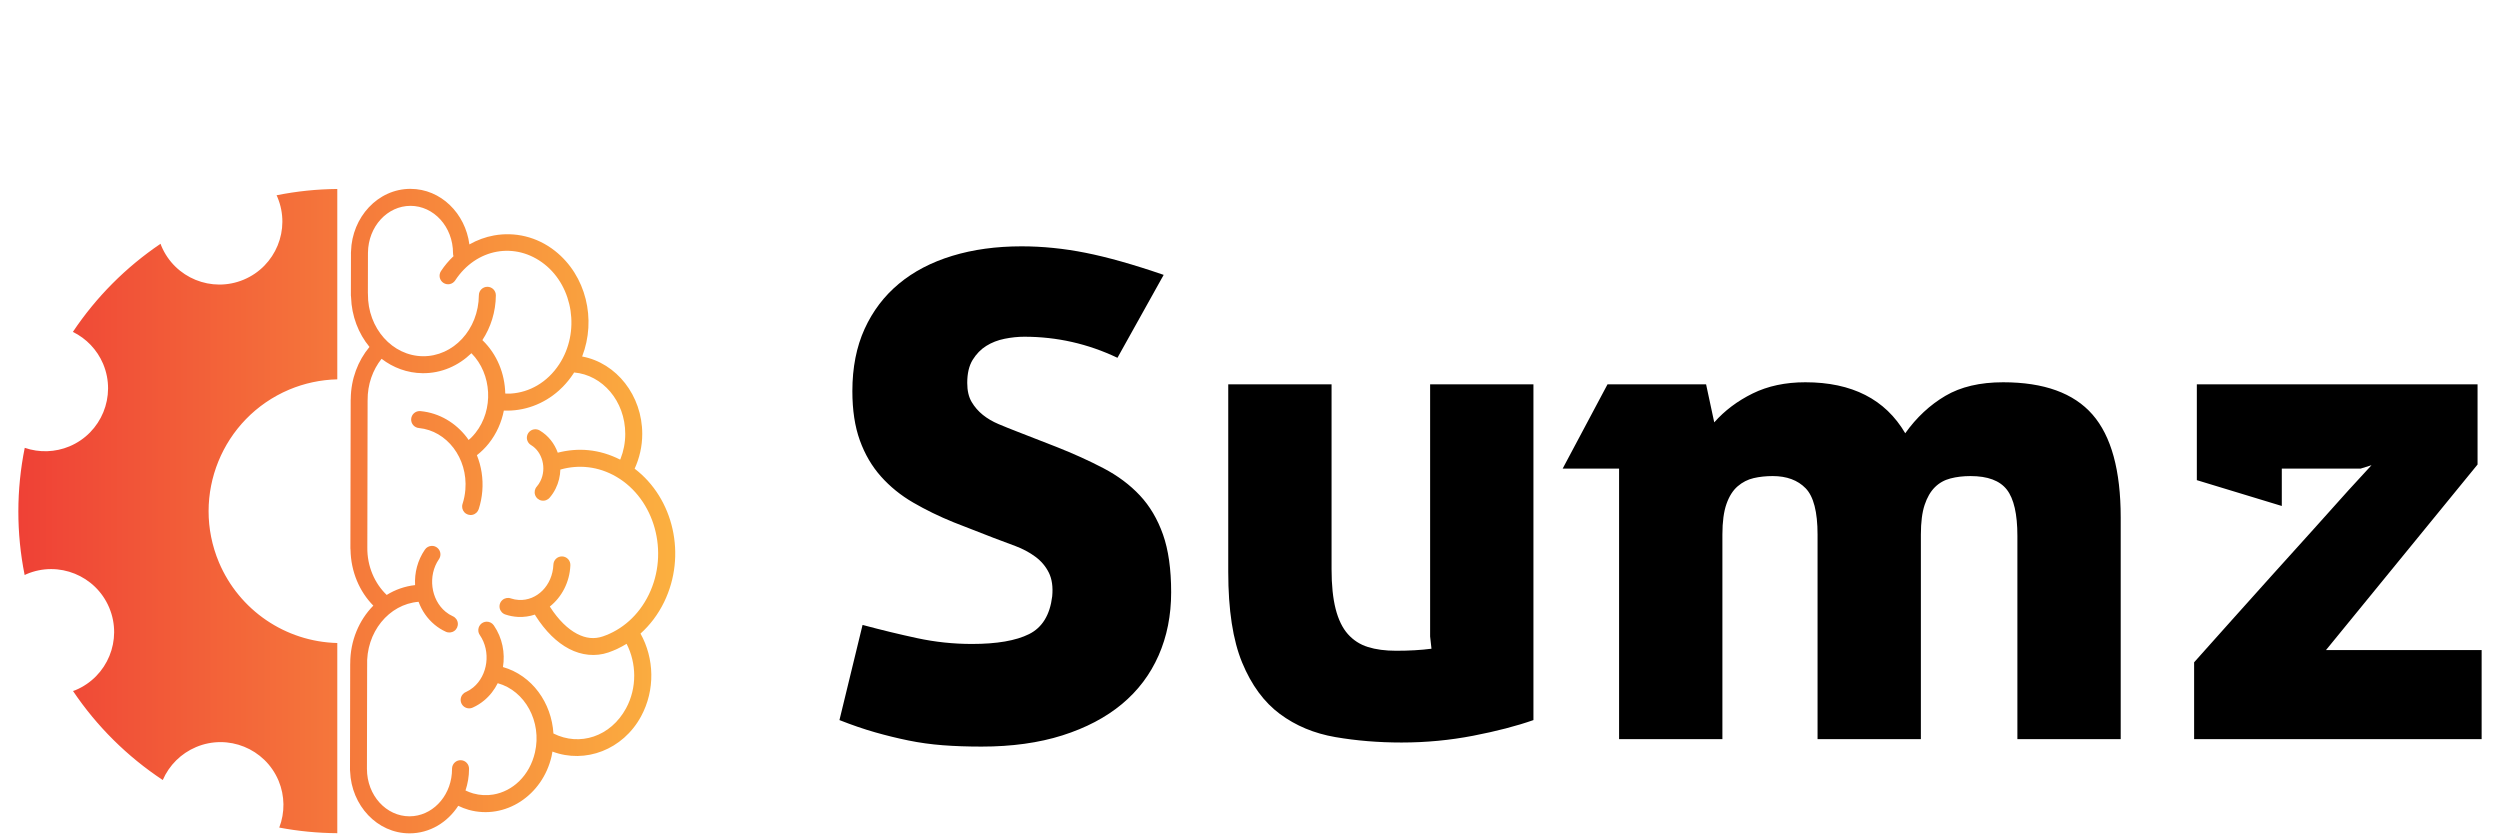
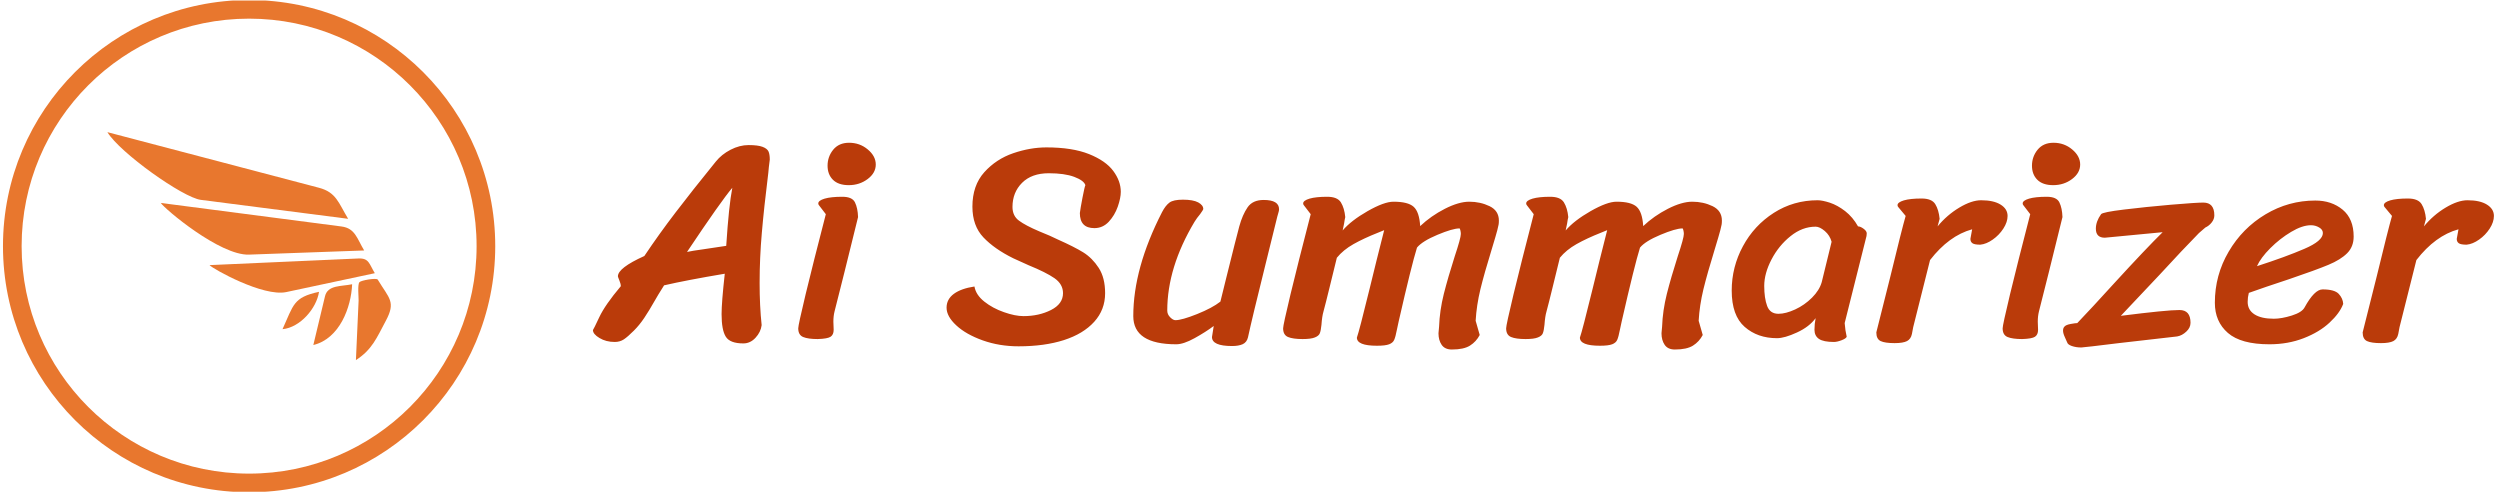
- <svg xmlns="http://www.w3.org/2000/svg" width="90" height="30" viewBox="0 0 300 101.491" class="css-1j8o68f" version="1.1" id="svg12">
-   <defs id="SvgjsDefs10989">
-     <linearGradient id="SvgjsLinearGradient10994">
-       <stop id="SvgjsStop10995" stop-color="#ef4136" offset="0" />
-       <stop id="SvgjsStop10996" stop-color="#fbb040" offset="1" />
-     </linearGradient>
-   </defs>
-   <g id="SvgjsG10990" featurekey="hmhgWD-0" transform="matrix(0.827779,0,0,0.827779,-1.498085,20.44879)" fill="url(#SvgjsLinearGradient10994)">
-     <path d="m59.5 3.082c-4.795 0-8.602 4.16-8.746 9.193a1.25 1.25 0 0 0-0.01 0.16v0.051 0.002c-2.12e-4 0.027-0.004 0.053-0.004 0.08a1.25 1.25 0 0 0 0.004 0.125l-0.012 6.062a1.25 1.25 0 0 0 0.027 0.27 1.25 1.25 0 0 0 0 0.006c0.088 2.786 1.089 5.342 2.709 7.309-1.697 2.033-2.723 4.707-2.754 7.625a1.25 1.25 0 0 0-0.012 0.18l-0.041 21.643a1.25 1.25 0 0 0 0 0.008c-3.4e-5 0.003 3.3e-5 0.005 0 0.008v0.164a1.25 1.25 0 0 0 0.018 0.215 1.25 1.25 0 0 0 0 0.008c0.058 3.216 1.313 6.136 3.356 8.213-2.113 2.135-3.4 5.177-3.398 8.484v0.002a1.25 1.25 0 0 0-0.006 0.121l-0.029 15.393a1.25 1.25 0 0 0 0 0.014c0 0.002-1e-6 0.004 0 0.006v0.156a1.25 1.25 0 0 0 0.018 0.225c0.189 4.991 3.977 9.1 8.742 9.1 2.987 0 5.589-1.618 7.166-4.051 0.492 0.234 1 0.442 1.537 0.592 5.393 1.499 10.865-2.125 12.193-7.873 0.054-0.233 0.09-0.466 0.129-0.699 4.827 1.821 10.372-0.265 13.033-5.17 2.117-3.903 1.951-8.559-0.076-12.191 1.391-1.247 2.581-2.804 3.471-4.631 3.343-6.865 1.417-15.253-4.334-19.629 0.706-1.55 1.119-3.279 1.119-5.115 0-5.654-3.788-10.445-8.842-11.391 2.112-5.442 0.607-11.91-4.006-15.543-2.675-2.106-5.914-2.814-8.961-2.268-1.26 0.226-2.482 0.678-3.623 1.322-0.591-4.563-4.201-8.174-8.668-8.174zm-10.766 0.018a47.453 47.453 0 0 0-8.94 0.928l0.006 0.004 0.002 0.002a9.264 9.264 0 0 1 0.111 0.238l0.025 0.062a9.264 9.264 0 0 1-4.973 12.109 9.264 9.264 0 0 1-12.115-4.951 9.264 9.264 0 0 1-0.121-0.328 47.453 47.453 0 0 0-12.898 12.963 9.264 9.264 0 0 1 4.436 4.674l0.027 0.064a9.264 9.264 0 0 1-4.973 12.107 9.264 9.264 0 0 1-6.574 0.213 47.453 47.453 0 0 0-0.014 18.713 9.264 9.264 0 0 1 0.295-0.139 9.264 9.264 0 0 1 12.133 4.906l0.027 0.064a9.264 9.264 0 0 1-4.973 12.105 9.264 9.264 0 0 1-0.363 0.131 47.453 47.453 0 0 0 13.203 13.094 9.264 9.264 0 0 1 4.887-4.842 9.264 9.264 0 0 1 12.135 4.906l0.027 0.064a9.264 9.264 0 0 1 0.09 6.869 47.453 47.453 0 0 0 8.539 0.826v-27.98a19.424 19.424 0 0 1-17.408-11.857 19.424 19.424 0 0 1 10.332-25.426 19.424 19.424 0 0 1 7.076-1.51v-28.012zm10.766 2.482c3.407 0 6.262 3.053 6.262 6.986a1.25 1.25 0 0 0 0.068 0.422c-0.678 0.644-1.302 1.37-1.844 2.197a1.25 1.25 0 1 0 2.092 1.369c3.092-4.723 8.867-5.748 13.127-2.393 4.26 3.355 5.272 10.002 2.18 14.725-1.758 2.685-4.399 4.144-7.119 4.314-0.273 0.017-0.547 0.005-0.82-0.004-0.062-2.905-1.192-5.772-3.367-7.863 1.227-1.869 1.961-4.138 1.984-6.58a1.25 1.25 0 1 0-2.5-0.025c-0.048 5.084-3.788 9.027-8.244 8.977-4.457-0.051-8.126-4.082-8.078-9.166a1.25 1.25 0 0 0-0.004-0.125 1.25 1.25 0 0 0-0.004-0.025l0.01-5.293 0.002-0.613c0.041-3.892 2.873-6.902 6.256-6.902zm8.973 21.689c3.012 3.038 3.31 8.29 0.594 11.713-0.216 0.272-0.442 0.524-0.68 0.756-0.108 0.105-0.224 0.192-0.336 0.289-0.087-0.124-0.166-0.253-0.258-0.373-1.634-2.135-4.022-3.601-6.799-3.871a1.25 1.25 0 0 0-0.123-0.008 1.25 1.25 0 0 0-0.119 2.496c4.081 0.397 7.202 4.402 6.824 9.07-0.059 0.73-0.2 1.427-0.412 2.082a1.25 1.25 0 1 0 2.379 0.768c0.271-0.839 0.451-1.726 0.525-2.648 0.151-1.861-0.146-3.663-0.795-5.277 0.633-0.494 1.224-1.067 1.75-1.73 1.142-1.439 1.876-3.106 2.215-4.836 2.914 0.127 5.822-0.905 8.111-2.957 0.198-0.177 0.39-0.362 0.578-0.555 0.565-0.577 1.085-1.221 1.549-1.93 0.035-0.053 0.062-0.109 0.096-0.162 4.168 0.358 7.527 4.197 7.527 9.037 0 1.307-0.248 2.544-0.691 3.66-0.017 0.043-0.041 0.082-0.059 0.125-1.5-0.762-3.071-1.23-4.65-1.387-1.53-0.151-3.059-0.014-4.529 0.367-0.476-1.33-1.372-2.499-2.639-3.26a1.25 1.25 0 0 0-0.715-0.186 1.25 1.25 0 0 0-0.572 2.328c1.649 0.99 2.32 3.403 1.371 5.303-0.148 0.297-0.324 0.56-0.52 0.789a1.25 1.25 0 1 0 1.9 1.623c0.33-0.386 0.618-0.819 0.855-1.295 0.449-0.898 0.674-1.862 0.703-2.818 2.682-0.766 5.597-0.49 8.254 1.066 5.612 3.287 7.801 11.083 4.758 17.334-1.509 3.098-3.98 5.197-6.754 6.143-1.248 0.426-2.485 0.312-3.814-0.383s-2.721-2.014-3.977-3.977a1.25 1.25 0 0 0-0.02-0.029c1.752-1.386 2.922-3.583 3.025-6.059a1.25 1.25 0 0 0-1.215-1.318 1.25 1.25 0 0 0-1.283 1.215c-0.128 3.081-2.439 5.323-5.07 5.191-0.411-0.021-0.805-0.098-1.182-0.225a1.251 1.251 0 1 0-0.797 2.371c0.588 0.198 1.211 0.317 1.853 0.35 0.866 0.043 1.697-0.085 2.477-0.342a1.25 1.25 0 0 0 0.105 0.193c1.43 2.235 3.089 3.887 4.924 4.846 1.835 0.959 3.878 1.182 5.779 0.533 0.932-0.318 1.828-0.751 2.682-1.273 1.459 2.842 1.556 6.473-0.078 9.486-2.268 4.181-6.834 5.646-10.688 3.707-0.271-4.508-3.128-8.544-7.426-9.775 0.339-2.074-0.082-4.286-1.336-6.117a1.25 1.25 0 0 0-1.062-0.559 1.25 1.25 0 0 0-1.217 1.43 1.25 1.25 0 0 0 0.023 0.123 1.25 1.25 0 0 0 0.191 0.418c1.656 2.418 1.187 5.928-0.979 7.711-0.339 0.279-0.694 0.499-1.059 0.664a1.25 1.25 0 1 0 1.031 2.275c0.567-0.257 1.112-0.594 1.617-1.01 0.868-0.715 1.54-1.593 2.023-2.559a1.25 1.25 0 0 0 0.023 0.008c3.983 1.107 6.501 5.648 5.453 10.184-0.786 3.401-3.263 5.713-6.133 6.189-0.239 0.04-0.481 0.068-0.725 0.082-0.488 0.028-0.985 0.001-1.482-0.08-0.249-0.041-0.497-0.095-0.746-0.164-0.395-0.11-0.768-0.263-1.131-0.436 0.331-1 0.52-2.07 0.52-3.184a1.25 1.25 0 0 0-2.498-0.088 1.25 1.25 0 0 0-0.002 0.088c0 3.688-2.51 6.601-5.631 6.951-0.208 0.023-0.418 0.035-0.631 0.035-3.405 0-6.257-3.05-6.26-6.981-1e-6 -0.002 0-0.004 0-0.006l0.029-14.947a1.25 1.25 0 0 0 0.002-0.154c-0.216-5 3.212-9.125 7.566-9.473 0.477 1.292 1.27 2.471 2.379 3.385 0.505 0.416 1.048 0.755 1.615 1.012a1.25 1.25 0 1 0 1.031-2.277c-0.365-0.165-0.72-0.385-1.059-0.664-2.165-1.783-2.634-5.293-0.979-7.711a1.25 1.25 0 0 0-1.041-1.971 1.25 1.25 0 0 0-1.022 0.559c-1.073 1.567-1.537 3.412-1.438 5.211-1.517 0.169-2.928 0.674-4.176 1.447-1.756-1.68-2.887-4.186-2.85-7.004l0.02-10.695 0.021-10.838a1.25 1.25 0 0 0 0.002-0.1c-0.022-2.354 0.765-4.493 2.053-6.107 1.701 1.308 3.773 2.093 6.031 2.119 2.771 0.032 5.28-1.095 7.184-2.936z" id="path6" />
-   </g>
-   <g id="SvgjsG10991" featurekey="1RRcwp-0" transform="matrix(4.139081,0,0,4.139081,97.59891,7.235049)" fill="#000000">
-     <path d="M3.94 13.62 c-0.427 -0.173 -0.823 -0.367 -1.19 -0.58 s-0.683 -0.47 -0.95 -0.77 s-0.473 -0.653 -0.62 -1.06 s-0.22 -0.89 -0.22 -1.45 c0 -0.693 0.12 -1.303 0.36 -1.83 s0.577 -0.97 1.01 -1.33 s0.957 -0.633 1.57 -0.82 s1.293 -0.28 2.04 -0.28 c0.613 0 1.24 0.063 1.88 0.19 s1.407 0.343 2.3 0.65 l-1.36 2.44 c-0.867 -0.413 -1.78 -0.62 -2.74 -0.62 c-0.187 0 -0.38 0.02 -0.58 0.06 s-0.38 0.11 -0.54 0.21 s-0.293 0.237 -0.4 0.41 s-0.16 0.4 -0.16 0.68 c0 0.227 0.043 0.413 0.13 0.56 s0.197 0.273 0.33 0.38 s0.287 0.197 0.46 0.27 s0.347 0.143 0.52 0.21 l1.18 0.46 c0.507 0.2 0.97 0.41 1.39 0.63 s0.777 0.487 1.07 0.8 s0.52 0.697 0.68 1.15 s0.24 1.02 0.24 1.7 s-0.123 1.3 -0.37 1.86 s-0.607 1.037 -1.08 1.43 s-1.057 0.7 -1.75 0.92 s-1.487 0.33 -2.38 0.33 c-0.413 0 -0.793 -0.013 -1.14 -0.04 s-0.683 -0.073 -1.01 -0.14 s-0.653 -0.147 -0.98 -0.24 s-0.677 -0.213 -1.05 -0.36 l0.68 -2.8 c0.547 0.147 1.083 0.277 1.61 0.39 s1.063 0.17 1.61 0.17 c0.733 0 1.293 -0.097 1.68 -0.29 s0.613 -0.563 0.68 -1.11 c0.027 -0.28 -0.007 -0.513 -0.1 -0.7 s-0.227 -0.343 -0.4 -0.47 s-0.367 -0.23 -0.58 -0.31 l-0.64 -0.24 z M12.02 9.56 l3.04 -0 l0 5.44 c0 0.467 0.04 0.857 0.12 1.17 s0.2 0.56 0.36 0.74 s0.357 0.307 0.59 0.38 s0.51 0.11 0.83 0.11 c0.387 0 0.733 -0.02 1.04 -0.06 l-0.04 -0.36 l0 -7.42 l3.04 0 l0 9.88 c-0.493 0.173 -1.083 0.327 -1.77 0.46 s-1.39 0.2 -2.11 0.2 c-0.68 0 -1.33 -0.053 -1.95 -0.16 s-1.163 -0.333 -1.63 -0.68 s-0.837 -0.85 -1.11 -1.51 s-0.41 -1.55 -0.41 -2.67 l0 -5.52 z M23.52 12.04 l-1.66 0 l1.32 -2.48 l2.9 0 l0.24 1.12 c0.307 -0.347 0.683 -0.63 1.13 -0.85 s0.963 -0.33 1.55 -0.33 c1.373 0 2.353 0.5 2.94 1.5 c0.333 -0.467 0.727 -0.833 1.18 -1.1 s1.02 -0.4 1.7 -0.4 c1.2 0 2.077 0.317 2.63 0.95 s0.83 1.643 0.83 3.03 l0 6.52 l-3.04 0 l0 -5.98 c0 -0.64 -0.103 -1.093 -0.31 -1.36 s-0.563 -0.4 -1.07 -0.4 c-0.213 0 -0.41 0.023 -0.59 0.07 s-0.333 0.133 -0.46 0.26 s-0.227 0.3 -0.3 0.52 s-0.11 0.51 -0.11 0.87 l0 6.02 l-3.04 0 l0 -6.02 c0 -0.667 -0.117 -1.12 -0.35 -1.36 s-0.557 -0.36 -0.97 -0.36 c-0.2 0 -0.387 0.02 -0.56 0.06 s-0.33 0.12 -0.47 0.24 s-0.25 0.293 -0.33 0.52 s-0.12 0.527 -0.12 0.9 l0 6.02 l-3.04 0 l0 -7.96 z M44.32 17.38 l4.58 0 l0 2.62 l-8.46 0 l0 -2.26 l0.33 -0.37 l0.84 -0.94 l1.13 -1.26 l1.2 -1.33 l1.04 -1.16 l0.68 -0.74 l-0.32 0.1 l-2.32 0 l0 1.1 l-2.5 -0.76 l0 -2.82 l8.26 0 l0 2.36 z" id="path9" />
+ <svg xmlns="http://www.w3.org/2000/svg" version="1.1" width="2000" height="393" viewBox="0 0 2000 393">
+   <g transform="matrix(1,0,0,1,-1.212121,0.4046424)">
+     <svg viewBox="0 0 396 78" data-background-color="#ffbe79" preserveAspectRatio="xMidYMid meet" height="393" width="2000">
+       <g id="tight-bounds" transform="matrix(1,0,0,1,0.24,-0.0803107)">
+         <svg viewBox="0 0 395.52 78.161" height="78.161" width="395.52">
+           <g>
+             <svg viewBox="0 0 518.241 102.412" height="78.161" width="395.52">
+               <g transform="matrix(1,0,0,1,122.7211,29.69925)">
+                 <svg viewBox="0 0 395.52 43.014" height="43.014" width="395.52">
+                   <g id="textblocktransform">
+                     <svg viewBox="0 0 395.52 43.014" height="43.014" width="395.52" id="textblock">
+                       <g>
+                         <svg viewBox="0 0 395.52 43.014" height="43.014" width="395.52">
+                           <g transform="matrix(1,0,0,1,0,0)">
+                             <svg width="395.52" viewBox="-0.85 -33.65 327.32 35.6" height="43.014" data-palette-color="#ba3b0a">
+                               <path d="M21.85-11.1Q15.3-10 11.4-9.1L11.4-9.1Q10.2-7.2 9.85-6.55L9.85-6.55Q8.8-4.7 7.98-3.48 7.15-2.25 6.2-1.3L6.2-1.3Q5.15-0.25 4.48 0.2 3.8 0.65 2.9 0.65L2.9 0.65Q1.4 0.65 0.28-0.03-0.85-0.7-0.85-1.4L-0.85-1.4Q-0.75-1.5 0.25-3.63 1.25-5.75 3.95-8.95L3.95-8.95Q3.95-9.35 3.7-9.95 3.45-10.55 3.45-10.65L3.45-10.65Q3.45-12.1 8-14.15L8-14.15Q10.55-17.95 13.38-21.65 16.2-25.35 20.3-30.4L20.3-30.4Q21.3-31.65 22.85-32.45 24.4-33.25 25.95-33.25L25.95-33.25Q27.55-33.25 28.35-32.95 29.15-32.65 29.38-32.15 29.6-31.65 29.6-30.75L29.6-30.75Q29.4-29.25 29.35-28.5L29.35-28.5Q28.6-22.45 28.23-18.13 27.85-13.8 27.85-9.5L27.85-9.5Q27.85-5.55 28.2-2.25L28.2-2.25Q28.05-1.05 27.15-0.08 26.25 0.9 25.05 0.9L25.05 0.9Q22.75 0.9 22.03-0.25 21.3-1.4 21.3-4.15L21.3-4.15Q21.3-6.15 21.85-11.1L21.85-11.1ZM15.35-14.85Q16.25-15.05 18.1-15.3L18.1-15.3 22.1-15.9Q22.55-22.85 23.15-25.9L23.15-25.9Q21.2-23.6 15.35-14.85L15.35-14.85ZM39.55-29.7Q39.55-31.25 40.52-32.45 41.5-33.65 43.25-33.65L43.25-33.65Q45.1-33.65 46.47-32.5 47.85-31.35 47.85-29.9L47.85-29.9Q47.85-28.45 46.45-27.4 45.05-26.35 43.2-26.35L43.2-26.35Q41.4-26.35 40.47-27.28 39.55-28.2 39.55-29.7L39.55-29.7ZM44.8-20.85Q42.15-10.05 40.75-4.6L40.75-4.6Q40.55-3.8 40.55-2.85L40.55-2.85 40.6-1.45Q40.6-0.6 40.07-0.25 39.55 0.1 37.85 0.15L37.85 0.15Q36.2 0.15 35.35-0.2 34.5-0.55 34.5-1.7L34.5-1.7Q34.5-2.25 35.77-7.55 37.05-12.85 39.25-21.35L39.25-21.35 38.1-22.85Q37.95-23 37.95-23.2L37.95-23.2Q37.95-23.7 39.05-24.03 40.15-24.35 42.1-24.35L42.1-24.35Q43.8-24.35 44.27-23.38 44.75-22.4 44.8-20.85L44.8-20.85ZM83.94-26.35Q83.69-27.15 82.02-27.78 80.34-28.4 77.64-28.4L77.64-28.4Q74.69-28.4 73.04-26.75 71.39-25.1 71.39-22.6L71.39-22.6Q71.39-21.05 72.52-20.23 73.64-19.4 75.99-18.4L75.99-18.4 77.79-17.65 79.29-16.95Q81.99-15.75 83.57-14.78 85.14-13.8 86.24-12.1 87.34-10.4 87.34-7.75L87.34-7.75Q87.34-4.9 85.47-2.83 83.59-0.75 80.24 0.33 76.89 1.4 72.44 1.4L72.44 1.4Q69.14 1.4 66.27 0.38 63.39-0.65 61.72-2.2 60.04-3.75 60.04-5.25L60.04-5.25Q60.04-6.7 61.29-7.63 62.54-8.55 64.84-8.9L64.84-8.9Q65.09-7.45 66.54-6.3 67.99-5.15 69.92-4.48 71.84-3.8 73.29-3.8L73.29-3.8Q75.94-3.8 78.02-4.85 80.09-5.9 80.09-7.75L80.09-7.75Q80.09-9.3 78.62-10.33 77.14-11.35 74.19-12.55L74.19-12.55 71.54-13.75Q68.29-15.35 66.39-17.35 64.49-19.35 64.49-22.65L64.49-22.65Q64.49-26.3 66.54-28.58 68.59-30.85 71.52-31.85 74.44-32.85 77.24-32.85L77.24-32.85Q81.69-32.85 84.57-31.7 87.44-30.55 88.74-28.8 90.04-27.05 90.04-25.2L90.04-25.2Q90.04-24.15 89.52-22.65 88.99-21.15 87.97-20.05 86.94-18.95 85.49-18.95L85.49-18.95Q82.99-18.95 82.99-21.55L82.99-21.55Q83.09-22.35 83.44-24.18 83.79-26 83.94-26.35L83.94-26.35ZM111.94-0.15Q111.74 0.7 111.04 1.03 110.34 1.35 109.19 1.35L109.19 1.35Q105.74 1.35 105.74-0.2L105.74-0.2 106.04-2.1Q104.64-1.05 102.74 0 100.84 1.05 99.59 1.05L99.59 1.05Q92.19 1.05 92.19-3.8L92.19-3.8Q92.19-12.05 97.14-21.7L97.14-21.7Q97.74-22.85 98.42-23.35 99.09-23.85 100.74-23.85L100.74-23.85Q102.49-23.85 103.37-23.38 104.24-22.9 104.24-22.25L104.24-22.25Q104.24-22.1 103.69-21.35L103.69-21.35Q103.14-20.7 102.74-20.05L102.74-20.05Q98.04-12.2 98.04-4.75L98.04-4.75Q98.04-4.1 98.54-3.6 99.04-3.1 99.44-3.1L99.44-3.1Q100.54-3.1 103.17-4.15 105.79-5.2 107.19-6.3L107.19-6.3 108.19-10.35Q109.99-17.6 110.44-19.25L110.44-19.25Q110.99-21.25 111.87-22.53 112.74-23.8 114.64-23.8L114.64-23.8Q117.29-23.8 117.29-22.2L117.29-22.2Q117.29-21.95 117.17-21.58 117.04-21.2 116.99-20.95L116.99-20.95 114.99-12.85Q112.59-3.2 111.94-0.15L111.94-0.15ZM121.59-22.85Q121.44-23 121.44-23.2L121.44-23.2Q121.44-23.7 122.54-24.03 123.64-24.35 125.59-24.35L125.59-24.35Q127.34-24.35 127.94-23.38 128.54-22.4 128.69-20.85L128.69-20.85Q128.59-20.45 128.49-19.75L128.49-19.75 128.24-18.55Q129.69-20.25 132.54-21.88 135.39-23.5 136.99-23.5L136.99-23.5Q139.49-23.5 140.46-22.63 141.44-21.75 141.59-19.3L141.59-19.3Q143.44-21.05 145.84-22.28 148.24-23.5 150.04-23.5L150.04-23.5Q151.94-23.5 153.54-22.73 155.14-21.95 155.14-20.25L155.14-20.25Q155.14-19.8 155.09-19.55L155.09-19.55Q154.94-18.75 154.51-17.32 154.09-15.9 153.89-15.25L153.89-15.25Q152.64-11.2 151.96-8.43 151.29-5.65 151.14-3L151.14-3 151.84-0.55Q151.24 0.6 150.16 1.28 149.09 1.95 147.04 1.95L147.04 1.95Q145.84 1.95 145.29 1.15 144.74 0.35 144.74-0.85L144.74-0.85Q144.74-1.1 144.79-1.4 144.84-1.7 144.84-1.95L144.84-1.95Q144.94-4.75 145.66-7.63 146.39-10.5 147.54-14.1L147.54-14.1Q148.59-17.25 148.59-17.95L148.59-17.95Q148.59-18.25 148.51-18.57 148.44-18.9 148.34-18.9L148.34-18.9Q147.19-18.9 144.56-17.8 141.94-16.7 141.04-15.6L141.04-15.6Q140.09-12.55 137.89-2.9L137.89-2.9 137.59-1.5Q137.34-0.2 137.11 0.3 136.89 0.8 136.24 1.05 135.59 1.3 134.14 1.3L134.14 1.3Q130.69 1.3 130.69-0.1L130.69-0.1Q131.09-1.2 132.89-8.55L132.89-8.55Q133.99-13.1 135.39-18.6L135.39-18.6Q135.09-18.45 134.29-18.15L134.29-18.15Q131.89-17.2 130.11-16.2 128.34-15.2 127.24-13.85L127.24-13.85 125.94-8.55Q125.64-7.35 125.39-6.33 125.14-5.3 124.94-4.6L124.94-4.6Q124.69-3.75 124.59-2.3L124.59-2.3Q124.49-1.3 124.31-0.85 124.14-0.4 123.46-0.13 122.79 0.15 121.34 0.15L121.34 0.15Q119.69 0.15 118.84-0.2 117.99-0.55 117.99-1.7L117.99-1.7Q117.99-2.25 119.26-7.55 120.54-12.85 122.74-21.35L122.74-21.35 121.59-22.85ZM159.99-22.85Q159.84-23 159.84-23.2L159.84-23.2Q159.84-23.7 160.94-24.03 162.04-24.35 163.99-24.35L163.99-24.35Q165.74-24.35 166.34-23.38 166.94-22.4 167.09-20.85L167.09-20.85Q166.99-20.45 166.89-19.75L166.89-19.75 166.64-18.55Q168.09-20.25 170.94-21.88 173.79-23.5 175.39-23.5L175.39-23.5Q177.89-23.5 178.86-22.63 179.84-21.75 179.99-19.3L179.99-19.3Q181.84-21.05 184.24-22.28 186.64-23.5 188.44-23.5L188.44-23.5Q190.34-23.5 191.94-22.73 193.54-21.95 193.54-20.25L193.54-20.25Q193.54-19.8 193.49-19.55L193.49-19.55Q193.34-18.75 192.91-17.32 192.49-15.9 192.29-15.25L192.29-15.25Q191.04-11.2 190.36-8.43 189.69-5.65 189.54-3L189.54-3 190.24-0.55Q189.64 0.6 188.56 1.28 187.49 1.95 185.44 1.95L185.44 1.95Q184.24 1.95 183.69 1.15 183.14 0.35 183.14-0.85L183.14-0.85Q183.14-1.1 183.19-1.4 183.24-1.7 183.24-1.95L183.24-1.95Q183.34-4.75 184.06-7.63 184.79-10.5 185.94-14.1L185.94-14.1Q186.99-17.25 186.99-17.95L186.99-17.95Q186.99-18.25 186.91-18.57 186.84-18.9 186.74-18.9L186.74-18.9Q185.59-18.9 182.96-17.8 180.34-16.7 179.44-15.6L179.44-15.6Q178.49-12.55 176.29-2.9L176.29-2.9 175.99-1.5Q175.74-0.2 175.51 0.3 175.29 0.8 174.64 1.05 173.99 1.3 172.54 1.3L172.54 1.3Q169.09 1.3 169.09-0.1L169.09-0.1Q169.49-1.2 171.29-8.55L171.29-8.55Q172.39-13.1 173.79-18.6L173.79-18.6Q173.49-18.45 172.69-18.15L172.69-18.15Q170.29-17.2 168.51-16.2 166.74-15.2 165.64-13.85L165.64-13.85 164.34-8.55Q164.04-7.35 163.79-6.33 163.54-5.3 163.34-4.6L163.34-4.6Q163.09-3.75 162.99-2.3L162.99-2.3Q162.89-1.3 162.71-0.85 162.54-0.4 161.86-0.13 161.19 0.15 159.74 0.15L159.74 0.15Q158.09 0.15 157.24-0.2 156.39-0.55 156.39-1.7L156.39-1.7Q156.39-2.25 157.66-7.55 158.94-12.85 161.14-21.35L161.14-21.35 159.99-22.85ZM214.68-2.6Q214.78-1.3 215.03-0.25L215.03-0.25Q214.93 0.05 214.16 0.35 213.38 0.65 212.83 0.65L212.83 0.65Q211.03 0.65 210.26 0.13 209.48-0.4 209.48-1.45L209.48-1.45Q209.48-2.45 209.68-3.45L209.68-3.45Q208.58-1.95 206.46-0.98 204.33 0 203.03 0L203.03 0Q199.68 0 197.46-1.95 195.23-3.9 195.23-8.2L195.23-8.2Q195.23-12.25 197.16-15.83 199.08-19.4 202.48-21.58 205.88-23.75 210.03-23.75L210.03-23.75Q210.83-23.75 212.13-23.33 213.43-22.9 214.76-21.88 216.08-20.85 216.98-19.25L216.98-19.25Q217.38-19.25 217.93-18.85 218.48-18.45 218.48-18.05L218.48-18.05Q218.48-17.6 218.33-17.15L218.33-17.15 214.68-2.6ZM212.43-16.6Q212.13-17.7 211.26-18.45 210.38-19.2 209.68-19.2L209.68-19.2Q207.38-19.2 205.36-17.57 203.33-15.95 202.08-13.55 200.83-11.15 200.83-9L200.83-9Q200.83-6.9 201.33-5.55 201.83-4.2 203.28-4.2L203.28-4.2Q204.53-4.2 206.16-4.95 207.78-5.7 209.06-6.98 210.33-8.25 210.73-9.65L210.73-9.65 212.43-16.6ZM226.48-1.9Q226.43-1.6 226.26-0.73 226.08 0.15 225.41 0.5 224.73 0.85 223.28 0.85L223.28 0.85Q221.63 0.85 220.88 0.5 220.13 0.15 220.13-1L220.13-1 222.53-10.55Q224.53-18.8 225.18-21.05L225.18-21.05 223.93-22.55Q223.78-22.7 223.78-22.9L223.78-22.9Q223.78-23.4 224.88-23.73 225.98-24.05 227.93-24.05L227.93-24.05Q229.68-24.05 230.28-23.08 230.88-22.1 231.03-20.55L231.03-20.55 230.68-19.25Q232.28-21.2 234.41-22.48 236.53-23.75 238.18-23.75L238.18-23.75Q240.33-23.75 241.53-23 242.73-22.25 242.73-21.05L242.73-21.05Q242.73-20 242.01-18.88 241.28-17.75 240.18-16.98 239.08-16.2 238.03-16.1L238.03-16.1Q237.03-16.1 236.68-16.35 236.33-16.6 236.33-17.1L236.33-17.1 236.63-18.75Q232.63-17.65 229.38-13.45L229.38-13.45 226.48-1.9ZM246.93-29.7Q246.93-31.25 247.9-32.45 248.88-33.65 250.63-33.65L250.63-33.65Q252.48-33.65 253.85-32.5 255.23-31.35 255.23-29.9L255.23-29.9Q255.23-28.45 253.83-27.4 252.43-26.35 250.58-26.35L250.58-26.35Q248.78-26.35 247.85-27.28 246.93-28.2 246.93-29.7L246.93-29.7ZM252.18-20.85Q249.53-10.05 248.13-4.6L248.13-4.6Q247.93-3.8 247.93-2.85L247.93-2.85 247.98-1.45Q247.98-0.6 247.45-0.25 246.93 0.1 245.23 0.15L245.23 0.15Q243.58 0.15 242.73-0.2 241.88-0.55 241.88-1.7L241.88-1.7Q241.88-2.25 243.15-7.55 244.43-12.85 246.63-21.35L246.63-21.35 245.48-22.85Q245.33-23 245.33-23.2L245.33-23.2Q245.33-23.7 246.43-24.03 247.53-24.35 249.48-24.35L249.48-24.35Q251.18-24.35 251.65-23.38 252.13-22.4 252.18-20.85L252.18-20.85ZM271.93-0.3Q259.13 1.15 257.33 1.4L257.33 1.4Q255.48 1.6 255.43 1.6L255.43 1.6Q254.53 1.6 253.8 1.35 253.08 1.1 252.98 0.7L252.98 0.7Q252.88 0.45 252.58-0.2 252.28-0.85 252.28-1.3L252.28-1.3Q252.28-1.75 252.53-2L252.53-2Q252.78-2.3 253.6-2.45 254.43-2.6 254.73-2.6L254.73-2.6Q257.13-5.1 261.08-9.45L261.08-9.45Q266.58-15.45 269.43-18.25L269.43-18.25 259.48-17.3Q257.93-17.3 257.93-18.85L257.93-18.85Q257.93-20.1 258.83-21.35L258.83-21.35Q259.08-21.7 262.78-22.15 266.48-22.6 270.85-22.98 275.23-23.35 276.43-23.35L276.43-23.35Q278.33-23.35 278.33-21.15L278.33-21.15Q278.33-20.5 277.88-19.93 277.43-19.35 276.78-19.05L276.78-19.05 275.68-18.1Q272.93-15.3 268.93-10.95L268.93-10.95 262.23-3.85Q270.13-4.85 272.33-4.85L272.33-4.85Q274.23-4.85 274.23-2.65L274.23-2.65Q274.23-1.8 273.5-1.13 272.78-0.45 271.93-0.3L271.93-0.3ZM287.82 1.05Q282.92 1.05 280.67-0.9 278.42-2.85 278.42-6.1L278.42-6.1Q278.42-10.85 280.8-14.9 283.17-18.95 287.15-21.33 291.12-23.7 295.72-23.7L295.72-23.7Q298.52-23.7 300.42-22.13 302.32-20.55 302.32-17.5L302.32-17.5Q302.32-15.75 301.2-14.63 300.07-13.5 297.97-12.63 295.87-11.75 291.17-10.15L291.17-10.15Q286.92-8.75 284.27-7.8L284.27-7.8Q284.07-7.05 284.07-6.25L284.07-6.25Q284.07-4.85 285.25-4.1 286.42-3.35 288.57-3.35L288.57-3.35Q289.92-3.35 291.67-3.9 293.42-4.45 293.87-5.3L293.87-5.3Q295.57-8.4 296.97-8.4L296.97-8.4Q299.02-8.4 299.75-7.63 300.47-6.85 300.52-5.9L300.52-5.9Q299.92-4.3 298.17-2.68 296.42-1.05 293.72 0 291.02 1.05 287.82 1.05L287.82 1.05ZM285.67-12.4Q290.62-14 293.82-15.38 297.02-16.75 297.02-18.1L297.02-18.1Q297.02-18.7 296.37-19.07 295.72-19.45 294.97-19.45L294.97-19.45Q293.47-19.45 291.55-18.3 289.62-17.15 287.97-15.5 286.32-13.85 285.67-12.4L285.67-12.4ZM310.22-1.9Q310.17-1.6 310-0.73 309.82 0.15 309.15 0.5 308.47 0.85 307.02 0.85L307.02 0.85Q305.37 0.85 304.62 0.5 303.87 0.15 303.87-1L303.87-1 306.27-10.55Q308.27-18.8 308.92-21.05L308.92-21.05 307.67-22.55Q307.52-22.7 307.52-22.9L307.52-22.9Q307.52-23.4 308.62-23.73 309.72-24.05 311.67-24.05L311.67-24.05Q313.42-24.05 314.02-23.08 314.62-22.1 314.77-20.55L314.77-20.55 314.42-19.25Q316.02-21.2 318.15-22.48 320.27-23.75 321.92-23.75L321.92-23.75Q324.07-23.75 325.27-23 326.47-22.25 326.47-21.05L326.47-21.05Q326.47-20 325.75-18.88 325.02-17.75 323.92-16.98 322.82-16.2 321.77-16.1L321.77-16.1Q320.77-16.1 320.42-16.35 320.07-16.6 320.07-17.1L320.07-17.1 320.37-18.75Q316.37-17.65 313.12-13.45L313.12-13.45 310.22-1.9Z" opacity="1" transform="matrix(1,0,0,1,0,0)" fill="#ba3b0a" class="wordmark-text-0" data-fill-palette-color="primary" id="text-0" />
+                             </svg>
+                           </g>
+                         </svg>
+                       </g>
+                     </svg>
+                   </g>
+                 </svg>
+               </g>
+               <g>
+                 <svg viewBox="0 0 102.412 102.412" height="102.412" width="102.412">
+                   <g>
+                     <svg />
+                   </g>
+                   <g id="icon-0">
+                     <svg viewBox="0 0 102.412 102.412" height="102.412" width="102.412">
+                       <g>
+                         <path d="M0 51.206c0-28.28 22.926-51.206 51.206-51.206 28.28 0 51.206 22.926 51.206 51.206 0 28.28-22.926 51.206-51.206 51.206-28.28 0-51.206-22.926-51.206-51.206zM51.206 98.533c26.138 0 47.327-21.189 47.327-47.327 0-26.138-21.189-47.327-47.327-47.327-26.138 0-47.327 21.189-47.327 47.327 0 26.138 21.189 47.327 47.327 47.327z" data-fill-palette-color="accent" fill="#e8772e" stroke="transparent" />
+                       </g>
+                       <g transform="matrix(1,0,0,1,21.72214,27.49311)">
+                         <svg viewBox="0 0 58.968 47.426" height="47.426" width="58.968">
+                           <g>
+                             <svg version="1.1" x="0" y="0" viewBox="0 9.786 100 80.427" enable-background="new 0 0 100 100" xml:space="preserve" width="58.968" height="47.426" class="icon-s-0" data-fill-palette-color="accent" id="s-0">
+                               <path d="M49.942 52.994c13.552-0.488 27.103-0.977 40.653-1.465-2.527-4.177-3.159-7.831-7.989-8.461-7.229-0.94-14.458-1.883-21.688-2.826-14.023-1.827-28.05-3.654-42.075-5.48C20.101 36.792 39.724 53.361 49.942 52.994z" fill="#e8772e" data-fill-palette-color="accent" />
+                               <path d="M0 9.786c4.391 7.257 26.615 23.072 32.953 23.886 17.33 2.231 34.657 4.46 51.986 6.688-3.393-5.607-4.18-9.35-10.312-10.959-8.904-2.341-17.812-4.683-26.717-7.023C31.94 18.182 15.97 13.984 0 9.786z" fill="#e8772e" data-fill-palette-color="accent" />
+                               <path d="M63.108 66.207c10.413-2.219 20.826-4.439 31.241-6.66-2.028-3.346-2.034-5.359-5.827-5.189-6.158 0.273-12.314 0.549-18.471 0.822-11.343 0.506-22.686 1.014-34.028 1.518C37.298 58.064 54.94 67.947 63.108 66.207z" fill="#e8772e" data-fill-palette-color="accent" />
+                               <path d="M87.682 90.213c5.725-3.719 7.262-7.721 10.519-13.807 3.651-6.824 1.257-7.844-2.821-14.596-0.417-0.688-5.842 0.232-6.453 0.904-0.745 0.818-0.248 5.455-0.294 6.496C88.315 76.211 87.998 83.213 87.682 90.213z" fill="#e8772e" data-fill-palette-color="accent" />
+                               <path d="M86.35 63.447c-3.795 0.809-8.604 0.191-9.572 4.229-1.373 5.736-2.746 11.475-4.12 17.211C81.904 82.678 86.028 71.582 86.35 63.447z" fill="#e8772e" data-fill-palette-color="accent" />
+                               <path d="M74.666 66.121c-9.148 1.953-8.956 4.611-12.879 13.18C68.007 78.711 73.811 71.941 74.666 66.121z" fill="#e8772e" data-fill-palette-color="accent" />
+                             </svg>
+                           </g>
+                         </svg>
+                       </g>
+                     </svg>
+                   </g>
+                 </svg>
+               </g>
+             </svg>
+           </g>
+           <defs />
+         </svg>
+         <rect width="395.52" height="78.161" fill="none" stroke="none" visibility="hidden" />
+       </g>
+     </svg>
  </g>
</svg>
